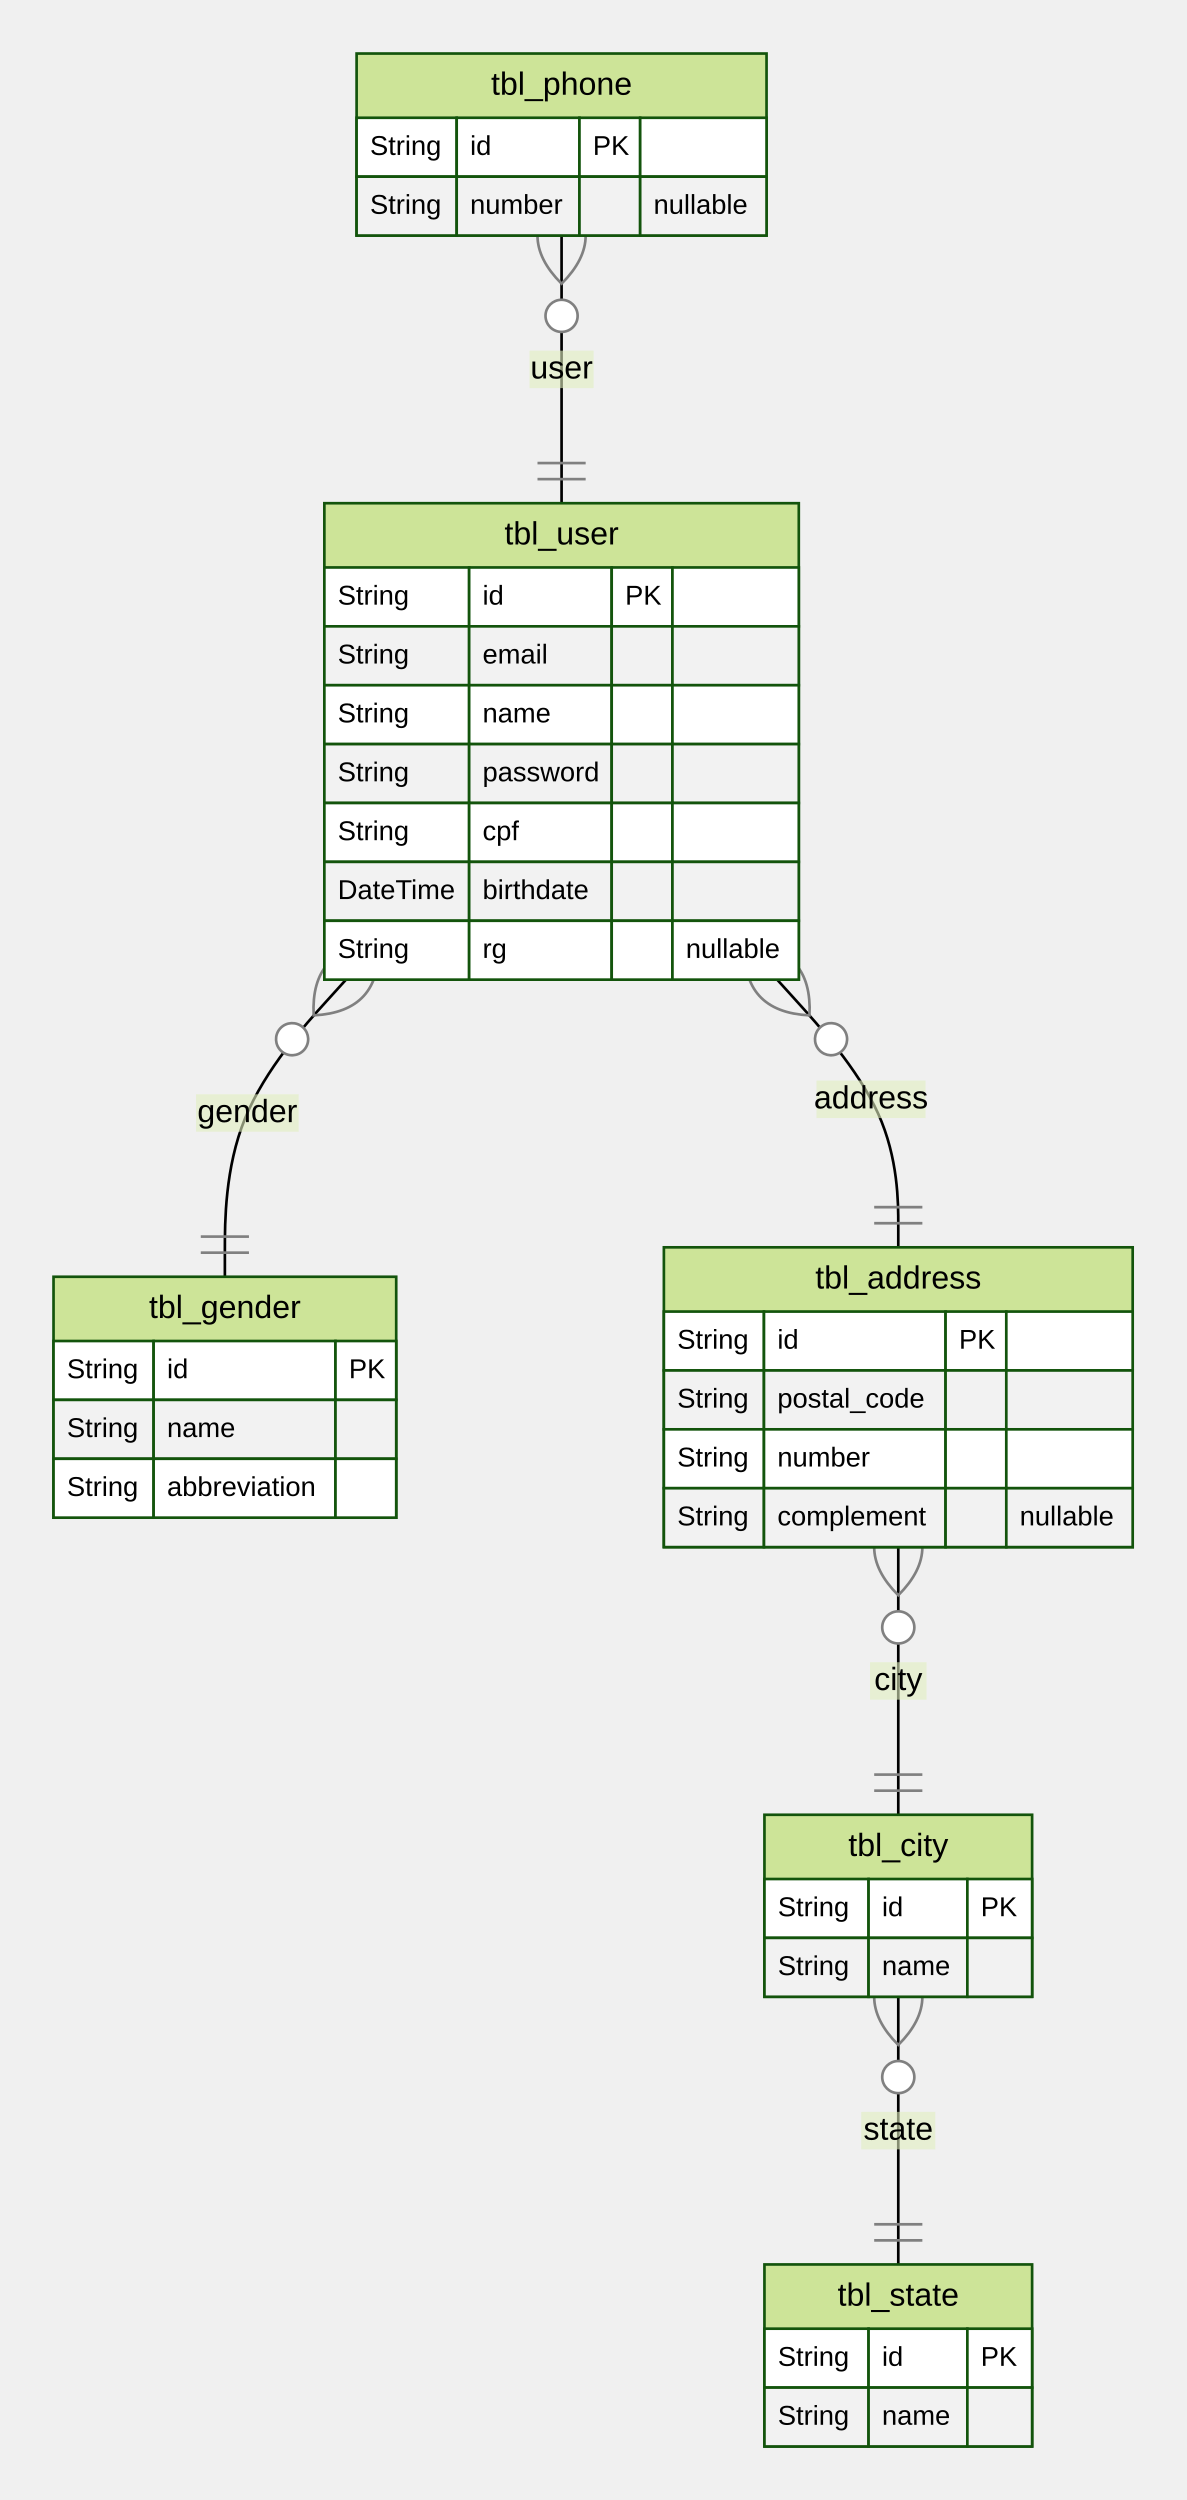
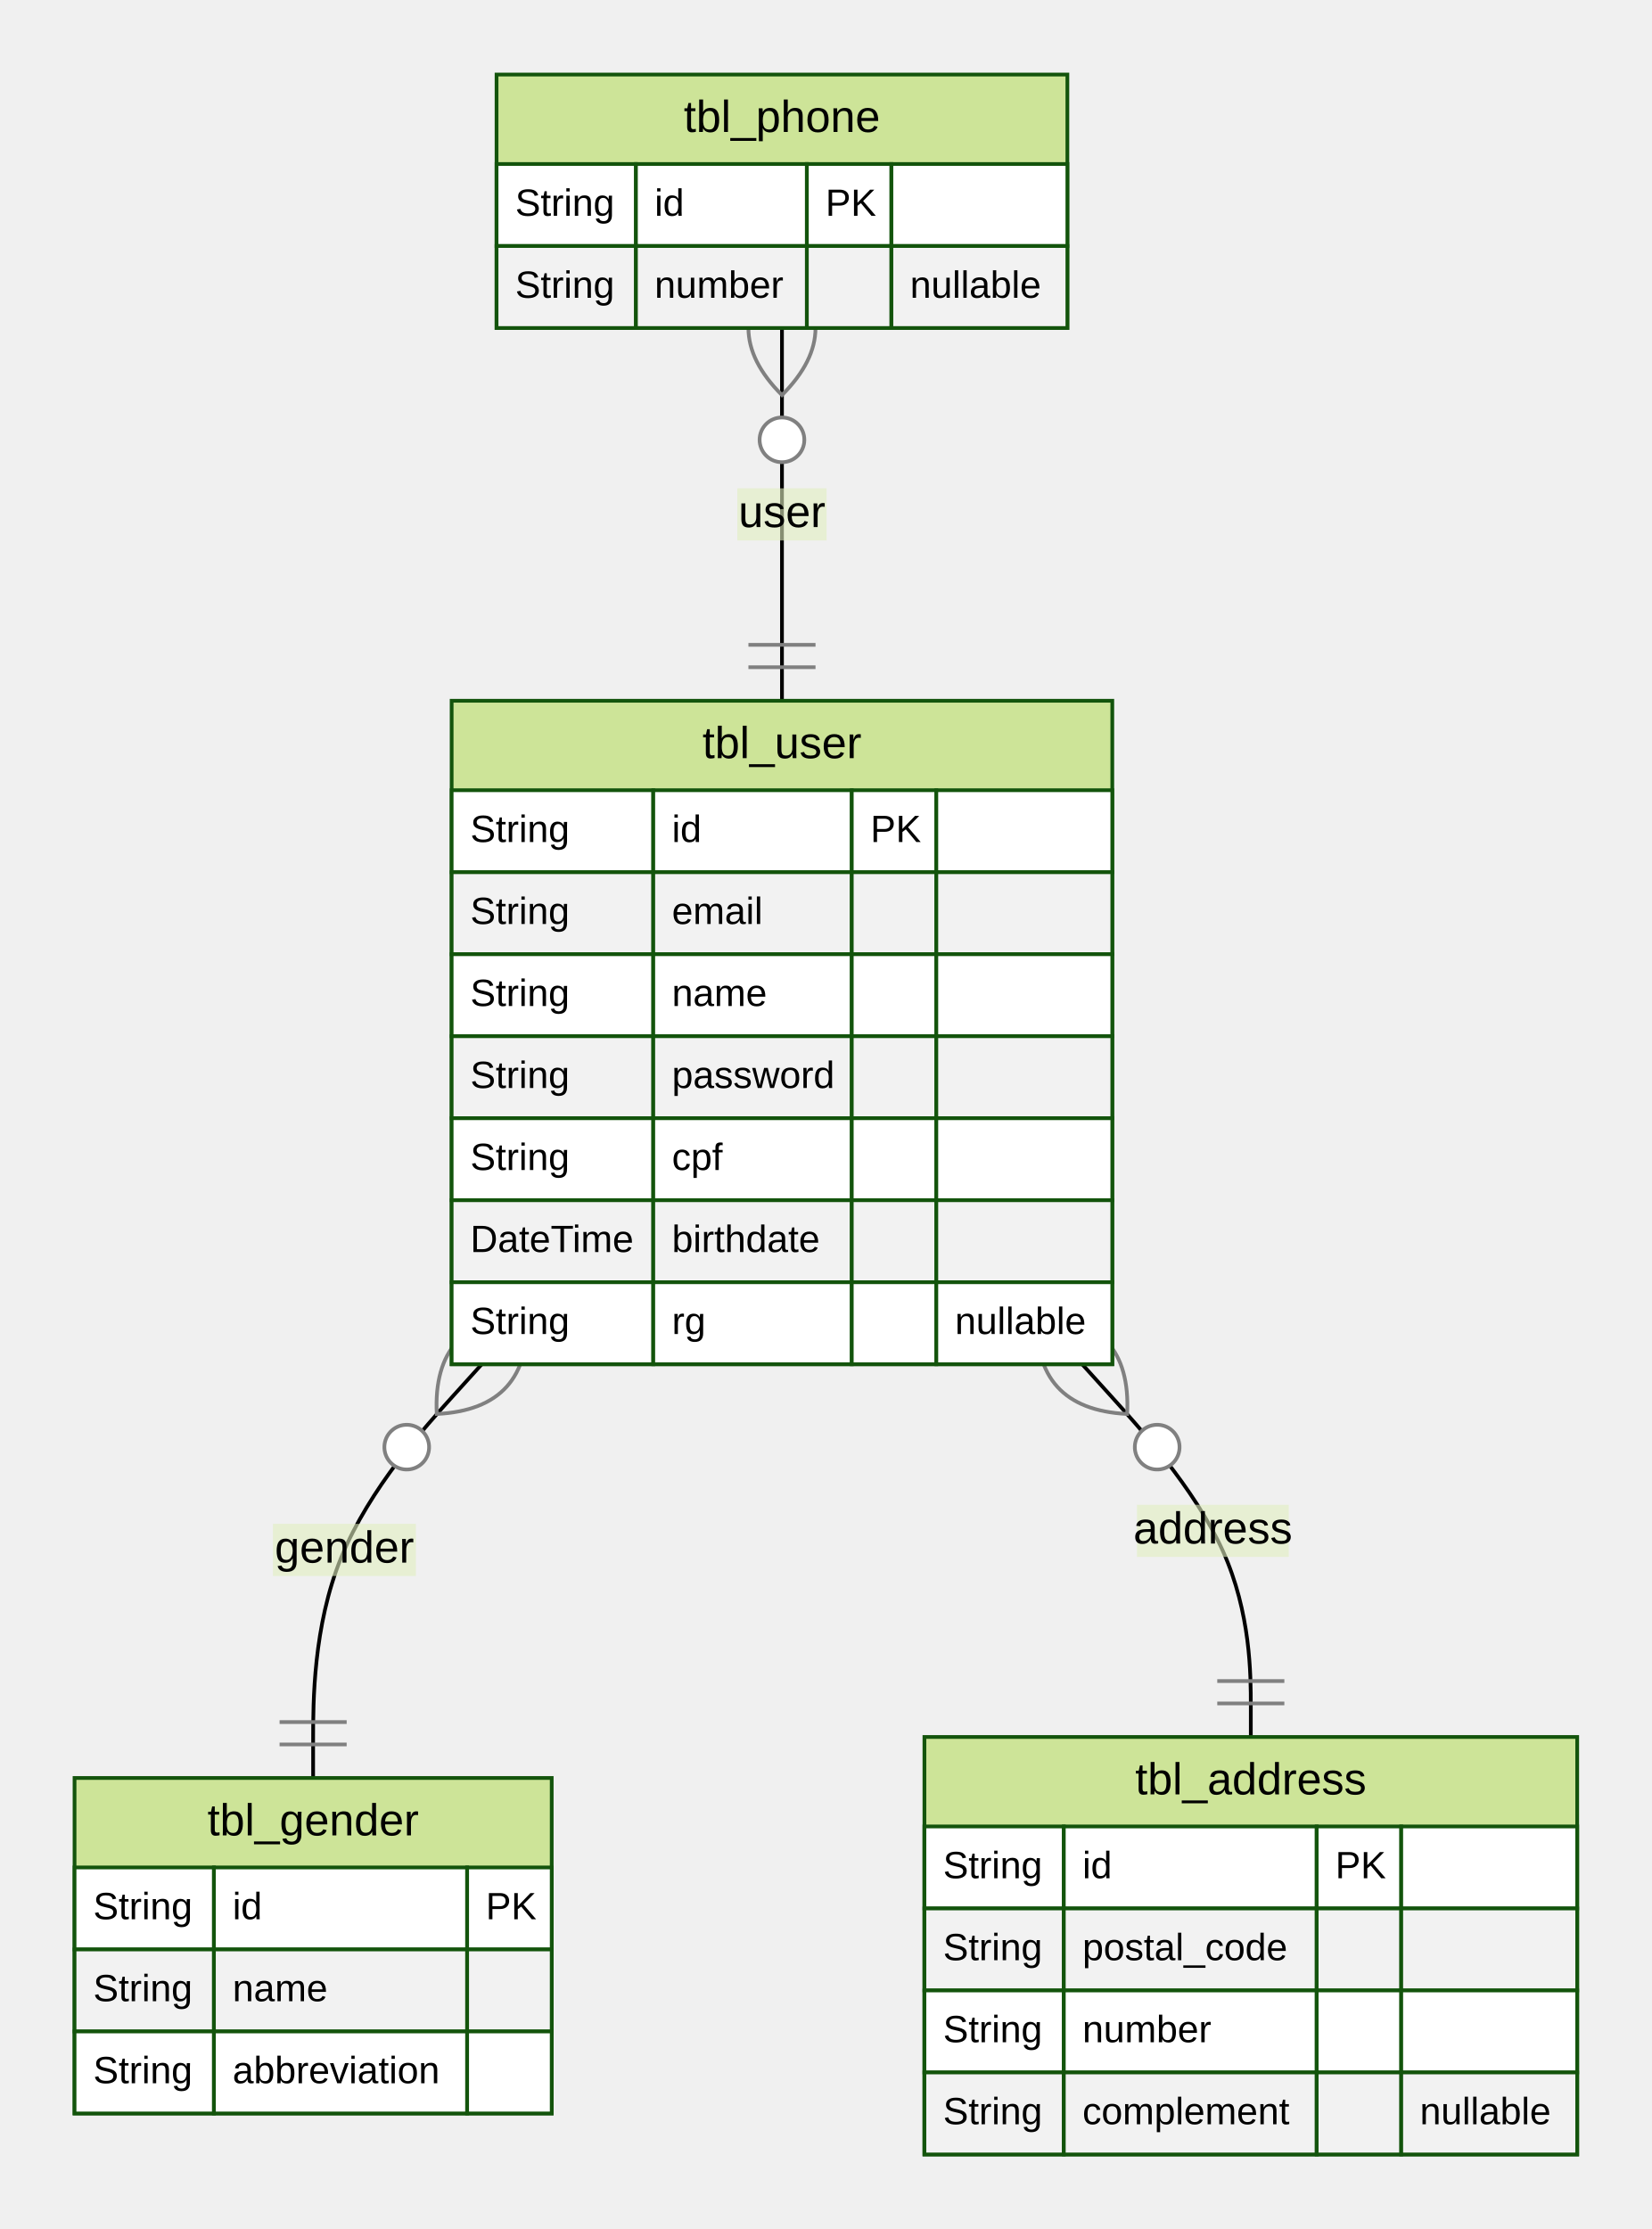
- <svg xmlns="http://www.w3.org/2000/svg" id="mermaid-0" width="100%" height="934" style="max-width: 443.169px; background-color: white;" viewBox="0 0 443.169 934">
+ <svg xmlns="http://www.w3.org/2000/svg" id="mermaid-0" width="100%" height="598" style="max-width: 443.169px; background-color: white;" viewBox="0 0 443.169 598">
  <style>#mermaid-0 {font-family:"trebuchet ms",verdana,arial,sans-serif;font-size:16px;fill:#000000;}#mermaid-0 .error-icon{fill:#552222;}#mermaid-0 .error-text{fill:#552222;stroke:#552222;}#mermaid-0 .edge-thickness-normal{stroke-width:2px;}#mermaid-0 .edge-thickness-thick{stroke-width:3.5px;}#mermaid-0 .edge-pattern-solid{stroke-dasharray:0;}#mermaid-0 .edge-pattern-dashed{stroke-dasharray:3;}#mermaid-0 .edge-pattern-dotted{stroke-dasharray:2;}#mermaid-0 .marker{fill:#000000;stroke:#000000;}#mermaid-0 .marker.cross{stroke:#000000;}#mermaid-0 svg{font-family:"trebuchet ms",verdana,arial,sans-serif;font-size:16px;}#mermaid-0 .entityBox{fill:#cde498;stroke:#13540c;}#mermaid-0 .attributeBoxOdd{fill:#ffffff;stroke:#13540c;}#mermaid-0 .attributeBoxEven{fill:#f2f2f2;stroke:#13540c;}#mermaid-0 .relationshipLabelBox{fill:hsl(78.158, 58.462%, 84.51%);opacity:0.7;background-color:hsl(78.158, 58.462%, 84.51%);}#mermaid-0 .relationshipLabelBox rect{opacity:0.5;}#mermaid-0 .relationshipLine{stroke:#000000;}#mermaid-0 :root{--mermaid-font-family:"trebuchet ms",verdana,arial,sans-serif;}</style>
  <g />
  <defs>
    <marker id="ONLY_ONE_START" refX="0" refY="9" markerWidth="18" markerHeight="18" orient="auto">
      <path stroke="gray" fill="none" d="M9,0 L9,18 M15,0 L15,18" />
    </marker>
  </defs>
  <defs>
    <marker id="ONLY_ONE_END" refX="18" refY="9" markerWidth="18" markerHeight="18" orient="auto">
      <path stroke="gray" fill="none" d="M3,0 L3,18 M9,0 L9,18" />
    </marker>
  </defs>
  <defs>
    <marker id="ZERO_OR_ONE_START" refX="0" refY="9" markerWidth="30" markerHeight="18" orient="auto">
      <circle stroke="gray" fill="white" cx="21" cy="9" r="6" />
      <path stroke="gray" fill="none" d="M9,0 L9,18" />
    </marker>
  </defs>
  <defs>
    <marker id="ZERO_OR_ONE_END" refX="30" refY="9" markerWidth="30" markerHeight="18" orient="auto">
      <circle stroke="gray" fill="white" cx="9" cy="9" r="6" />
      <path stroke="gray" fill="none" d="M21,0 L21,18" />
    </marker>
  </defs>
  <defs>
    <marker id="ONE_OR_MORE_START" refX="18" refY="18" markerWidth="45" markerHeight="36" orient="auto">
      <path stroke="gray" fill="none" d="M0,18 Q 18,0 36,18 Q 18,36 0,18 M42,9 L42,27" />
    </marker>
  </defs>
  <defs>
    <marker id="ONE_OR_MORE_END" refX="27" refY="18" markerWidth="45" markerHeight="36" orient="auto">
      <path stroke="gray" fill="none" d="M3,9 L3,27 M9,18 Q27,0 45,18 Q27,36 9,18" />
    </marker>
  </defs>
  <defs>
    <marker id="ZERO_OR_MORE_START" refX="18" refY="18" markerWidth="57" markerHeight="36" orient="auto">
      <circle stroke="gray" fill="white" cx="48" cy="18" r="6" />
      <path stroke="gray" fill="none" d="M0,18 Q18,0 36,18 Q18,36 0,18" />
    </marker>
  </defs>
  <defs>
    <marker id="ZERO_OR_MORE_END" refX="39" refY="18" markerWidth="57" markerHeight="36" orient="auto">
      <circle stroke="gray" fill="white" cx="9" cy="18" r="6" />
      <path stroke="gray" fill="none" d="M21,18 Q39,0 57,18 Q39,36 21,18" />
    </marker>
  </defs>
  <path class="er relationshipLine" d="M129.261,366L121.72,374.333C114.178,382.667,99.095,399.333,91.554,417.833C84.012,436.333,84.012,456.667,84.012,466.833L84.012,477" stroke="gray" fill="none" marker-end="url(#ONLY_ONE_END)" marker-start="url(#ZERO_OR_MORE_START)" />
  <path class="er relationshipLine" d="M290.348,366L297.889,374.333C305.431,382.667,320.514,399.333,328.055,416C335.597,432.667,335.597,449.333,335.597,457.667L335.597,466" stroke="gray" fill="none" marker-end="url(#ONLY_ONE_END)" marker-start="url(#ZERO_OR_MORE_START)" />
  <path class="er relationshipLine" d="M209.805,88L209.805,96.333C209.805,104.667,209.805,121.333,209.805,138C209.805,154.667,209.805,171.333,209.805,179.667L209.805,188" stroke="gray" fill="none" marker-end="url(#ONLY_ONE_END)" marker-start="url(#ZERO_OR_MORE_START)" />
-   <path class="er relationshipLine" d="M335.597,578L335.597,586.333C335.597,594.667,335.597,611.333,335.597,628C335.597,644.667,335.597,661.333,335.597,669.667L335.597,678" stroke="gray" fill="none" marker-end="url(#ONLY_ONE_END)" marker-start="url(#ZERO_OR_MORE_START)" />
-   <path class="er relationshipLine" d="M335.597,746L335.597,754.333C335.597,762.667,335.597,779.333,335.597,796C335.597,812.667,335.597,829.333,335.597,837.667L335.597,846" stroke="gray" fill="none" marker-end="url(#ONLY_ONE_END)" marker-start="url(#ZERO_OR_MORE_START)" />
  <g id="tbl_user" transform="translate(121.1774,188 )">
    <rect class="er entityBox" fill="honeydew" fill-opacity="100%" stroke="gray" x="0" y="0" width="177.255" height="178" />
    <text class="er entityLabel" id="entity-tbl_user" x="0" y="0" dominant-baseline="middle" text-anchor="middle" style="font-family: &quot;trebuchet ms&quot;, verdana, arial, sans-serif;; font-size: 12px" transform="translate(88.6273,12)">tbl_user</text>
    <rect class="er attributeBoxOdd" fill="honeydew" fill-opacity="100%" stroke="gray" x="0" y="24" width="54.096" height="22" />
    <text class="er entityLabel" id="entity-tbl_user-attr-1-type" x="0" y="0" dominant-baseline="middle" text-anchor="left" style="font-family: &quot;trebuchet ms&quot;, verdana, arial, sans-serif;; font-size: 10.2px" transform="translate(5,35)">String</text>
    <rect class="er attributeBoxOdd" fill="honeydew" fill-opacity="100%" stroke="gray" x="54.096" y="24" width="53.259" height="22" />
    <text class="er entityLabel" id="entity-tbl_user-attr-1-name" x="0" y="0" dominant-baseline="middle" text-anchor="left" style="font-family: &quot;trebuchet ms&quot;, verdana, arial, sans-serif;; font-size: 10.2px" transform="translate(59.09555,35)">id</text>
    <rect class="er attributeBoxOdd" fill="honeydew" fill-opacity="100%" stroke="gray" x="107.354" y="24" width="22.688" height="22" />
    <text class="er entityLabel" id="entity-tbl_user-attr-1-key" x="0" y="0" dominant-baseline="middle" text-anchor="left" style="font-family: &quot;trebuchet ms&quot;, verdana, arial, sans-serif;; font-size: 10.2px" transform="translate(112.3544,35)">PK</text>
    <rect class="er attributeBoxOdd" fill="honeydew" fill-opacity="100%" stroke="gray" x="130.042" y="24" width="47.213" height="22" />
    <text class="er entityLabel" id="entity-tbl_user-attr-1-comment" x="0" y="0" dominant-baseline="middle" text-anchor="left" style="font-family: &quot;trebuchet ms&quot;, verdana, arial, sans-serif;; font-size: 10.2px" transform="translate(135.0421,35)" />
    <rect class="er attributeBoxEven" fill="honeydew" fill-opacity="100%" stroke="gray" x="0" y="46" width="54.096" height="22" />
    <text class="er entityLabel" id="entity-tbl_user-attr-2-type" x="0" y="0" dominant-baseline="middle" text-anchor="left" style="font-family: &quot;trebuchet ms&quot;, verdana, arial, sans-serif;; font-size: 10.2px" transform="translate(5,57)">String</text>
    <rect class="er attributeBoxEven" fill="honeydew" fill-opacity="100%" stroke="gray" x="54.096" y="46" width="53.259" height="22" />
    <text class="er entityLabel" id="entity-tbl_user-attr-2-name" x="0" y="0" dominant-baseline="middle" text-anchor="left" style="font-family: &quot;trebuchet ms&quot;, verdana, arial, sans-serif;; font-size: 10.2px" transform="translate(59.09555,57)">email</text>
    <rect class="er attributeBoxEven" fill="honeydew" fill-opacity="100%" stroke="gray" x="107.354" y="46" width="22.688" height="22" />
    <text class="er entityLabel" id="entity-tbl_user-attr-2-key" x="0" y="0" dominant-baseline="middle" text-anchor="left" style="font-family: &quot;trebuchet ms&quot;, verdana, arial, sans-serif;; font-size: 10.2px" transform="translate(112.3544,57)" />
    <rect class="er attributeBoxEven" fill="honeydew" fill-opacity="100%" stroke="gray" x="130.042" y="46" width="47.213" height="22" />
    <text class="er entityLabel" id="entity-tbl_user-attr-2-comment" x="0" y="0" dominant-baseline="middle" text-anchor="left" style="font-family: &quot;trebuchet ms&quot;, verdana, arial, sans-serif;; font-size: 10.2px" transform="translate(135.0421,57)" />
    <rect class="er attributeBoxOdd" fill="honeydew" fill-opacity="100%" stroke="gray" x="0" y="68" width="54.096" height="22" />
    <text class="er entityLabel" id="entity-tbl_user-attr-3-type" x="0" y="0" dominant-baseline="middle" text-anchor="left" style="font-family: &quot;trebuchet ms&quot;, verdana, arial, sans-serif;; font-size: 10.2px" transform="translate(5,79)">String</text>
    <rect class="er attributeBoxOdd" fill="honeydew" fill-opacity="100%" stroke="gray" x="54.096" y="68" width="53.259" height="22" />
    <text class="er entityLabel" id="entity-tbl_user-attr-3-name" x="0" y="0" dominant-baseline="middle" text-anchor="left" style="font-family: &quot;trebuchet ms&quot;, verdana, arial, sans-serif;; font-size: 10.2px" transform="translate(59.09555,79)">name</text>
    <rect class="er attributeBoxOdd" fill="honeydew" fill-opacity="100%" stroke="gray" x="107.354" y="68" width="22.688" height="22" />
    <text class="er entityLabel" id="entity-tbl_user-attr-3-key" x="0" y="0" dominant-baseline="middle" text-anchor="left" style="font-family: &quot;trebuchet ms&quot;, verdana, arial, sans-serif;; font-size: 10.2px" transform="translate(112.3544,79)" />
    <rect class="er attributeBoxOdd" fill="honeydew" fill-opacity="100%" stroke="gray" x="130.042" y="68" width="47.213" height="22" />
    <text class="er entityLabel" id="entity-tbl_user-attr-3-comment" x="0" y="0" dominant-baseline="middle" text-anchor="left" style="font-family: &quot;trebuchet ms&quot;, verdana, arial, sans-serif;; font-size: 10.2px" transform="translate(135.0421,79)" />
    <rect class="er attributeBoxEven" fill="honeydew" fill-opacity="100%" stroke="gray" x="0" y="90" width="54.096" height="22" />
    <text class="er entityLabel" id="entity-tbl_user-attr-4-type" x="0" y="0" dominant-baseline="middle" text-anchor="left" style="font-family: &quot;trebuchet ms&quot;, verdana, arial, sans-serif;; font-size: 10.2px" transform="translate(5,101)">String</text>
    <rect class="er attributeBoxEven" fill="honeydew" fill-opacity="100%" stroke="gray" x="54.096" y="90" width="53.259" height="22" />
    <text class="er entityLabel" id="entity-tbl_user-attr-4-name" x="0" y="0" dominant-baseline="middle" text-anchor="left" style="font-family: &quot;trebuchet ms&quot;, verdana, arial, sans-serif;; font-size: 10.2px" transform="translate(59.09555,101)">password</text>
    <rect class="er attributeBoxEven" fill="honeydew" fill-opacity="100%" stroke="gray" x="107.354" y="90" width="22.688" height="22" />
    <text class="er entityLabel" id="entity-tbl_user-attr-4-key" x="0" y="0" dominant-baseline="middle" text-anchor="left" style="font-family: &quot;trebuchet ms&quot;, verdana, arial, sans-serif;; font-size: 10.2px" transform="translate(112.3544,101)" />
    <rect class="er attributeBoxEven" fill="honeydew" fill-opacity="100%" stroke="gray" x="130.042" y="90" width="47.213" height="22" />
    <text class="er entityLabel" id="entity-tbl_user-attr-4-comment" x="0" y="0" dominant-baseline="middle" text-anchor="left" style="font-family: &quot;trebuchet ms&quot;, verdana, arial, sans-serif;; font-size: 10.2px" transform="translate(135.0421,101)" />
    <rect class="er attributeBoxOdd" fill="honeydew" fill-opacity="100%" stroke="gray" x="0" y="112" width="54.096" height="22" />
    <text class="er entityLabel" id="entity-tbl_user-attr-5-type" x="0" y="0" dominant-baseline="middle" text-anchor="left" style="font-family: &quot;trebuchet ms&quot;, verdana, arial, sans-serif;; font-size: 10.2px" transform="translate(5,123)">String</text>
    <rect class="er attributeBoxOdd" fill="honeydew" fill-opacity="100%" stroke="gray" x="54.096" y="112" width="53.259" height="22" />
    <text class="er entityLabel" id="entity-tbl_user-attr-5-name" x="0" y="0" dominant-baseline="middle" text-anchor="left" style="font-family: &quot;trebuchet ms&quot;, verdana, arial, sans-serif;; font-size: 10.2px" transform="translate(59.09555,123)">cpf</text>
    <rect class="er attributeBoxOdd" fill="honeydew" fill-opacity="100%" stroke="gray" x="107.354" y="112" width="22.688" height="22" />
    <text class="er entityLabel" id="entity-tbl_user-attr-5-key" x="0" y="0" dominant-baseline="middle" text-anchor="left" style="font-family: &quot;trebuchet ms&quot;, verdana, arial, sans-serif;; font-size: 10.2px" transform="translate(112.3544,123)" />
    <rect class="er attributeBoxOdd" fill="honeydew" fill-opacity="100%" stroke="gray" x="130.042" y="112" width="47.213" height="22" />
    <text class="er entityLabel" id="entity-tbl_user-attr-5-comment" x="0" y="0" dominant-baseline="middle" text-anchor="left" style="font-family: &quot;trebuchet ms&quot;, verdana, arial, sans-serif;; font-size: 10.2px" transform="translate(135.0421,123)" />
    <rect class="er attributeBoxEven" fill="honeydew" fill-opacity="100%" stroke="gray" x="0" y="134" width="54.096" height="22" />
    <text class="er entityLabel" id="entity-tbl_user-attr-6-type" x="0" y="0" dominant-baseline="middle" text-anchor="left" style="font-family: &quot;trebuchet ms&quot;, verdana, arial, sans-serif;; font-size: 10.2px" transform="translate(5,145)">DateTime</text>
    <rect class="er attributeBoxEven" fill="honeydew" fill-opacity="100%" stroke="gray" x="54.096" y="134" width="53.259" height="22" />
    <text class="er entityLabel" id="entity-tbl_user-attr-6-name" x="0" y="0" dominant-baseline="middle" text-anchor="left" style="font-family: &quot;trebuchet ms&quot;, verdana, arial, sans-serif;; font-size: 10.2px" transform="translate(59.09555,145)">birthdate</text>
    <rect class="er attributeBoxEven" fill="honeydew" fill-opacity="100%" stroke="gray" x="107.354" y="134" width="22.688" height="22" />
    <text class="er entityLabel" id="entity-tbl_user-attr-6-key" x="0" y="0" dominant-baseline="middle" text-anchor="left" style="font-family: &quot;trebuchet ms&quot;, verdana, arial, sans-serif;; font-size: 10.2px" transform="translate(112.3544,145)" />
    <rect class="er attributeBoxEven" fill="honeydew" fill-opacity="100%" stroke="gray" x="130.042" y="134" width="47.213" height="22" />
    <text class="er entityLabel" id="entity-tbl_user-attr-6-comment" x="0" y="0" dominant-baseline="middle" text-anchor="left" style="font-family: &quot;trebuchet ms&quot;, verdana, arial, sans-serif;; font-size: 10.2px" transform="translate(135.0421,145)" />
    <rect class="er attributeBoxOdd" fill="honeydew" fill-opacity="100%" stroke="gray" x="0" y="156" width="54.096" height="22" />
    <text class="er entityLabel" id="entity-tbl_user-attr-7-type" x="0" y="0" dominant-baseline="middle" text-anchor="left" style="font-family: &quot;trebuchet ms&quot;, verdana, arial, sans-serif;; font-size: 10.2px" transform="translate(5,167)">String</text>
    <rect class="er attributeBoxOdd" fill="honeydew" fill-opacity="100%" stroke="gray" x="54.096" y="156" width="53.259" height="22" />
    <text class="er entityLabel" id="entity-tbl_user-attr-7-name" x="0" y="0" dominant-baseline="middle" text-anchor="left" style="font-family: &quot;trebuchet ms&quot;, verdana, arial, sans-serif;; font-size: 10.2px" transform="translate(59.09555,167)">rg</text>
    <rect class="er attributeBoxOdd" fill="honeydew" fill-opacity="100%" stroke="gray" x="107.354" y="156" width="22.688" height="22" />
    <text class="er entityLabel" id="entity-tbl_user-attr-7-key" x="0" y="0" dominant-baseline="middle" text-anchor="left" style="font-family: &quot;trebuchet ms&quot;, verdana, arial, sans-serif;; font-size: 10.2px" transform="translate(112.3544,167)" />
    <rect class="er attributeBoxOdd" fill="honeydew" fill-opacity="100%" stroke="gray" x="130.042" y="156" width="47.213" height="22" />
    <text class="er entityLabel" id="entity-tbl_user-attr-7-comment" x="0" y="0" dominant-baseline="middle" text-anchor="left" style="font-family: &quot;trebuchet ms&quot;, verdana, arial, sans-serif;; font-size: 10.2px" transform="translate(135.0421,167)">nullable</text>
  </g>
  <g id="tbl_gender" transform="translate(20,477 )">
    <rect class="er entityBox" fill="honeydew" fill-opacity="100%" stroke="gray" x="0" y="0" width="128.025" height="90" />
    <text class="er entityLabel" id="entity-tbl_gender" x="0" y="0" dominant-baseline="middle" text-anchor="middle" style="font-family: &quot;trebuchet ms&quot;, verdana, arial, sans-serif;; font-size: 12px" transform="translate(64.01248,12)">tbl_gender</text>
    <rect class="er attributeBoxOdd" fill="honeydew" fill-opacity="100%" stroke="gray" x="0" y="24" width="37.396" height="22" />
    <text class="er entityLabel" id="entity-tbl_gender-attr-1-type" x="0" y="0" dominant-baseline="middle" text-anchor="left" style="font-family: &quot;trebuchet ms&quot;, verdana, arial, sans-serif;; font-size: 10.2px" transform="translate(5,35)">String</text>
    <rect class="er attributeBoxOdd" fill="honeydew" fill-opacity="100%" stroke="gray" x="37.396" y="24" width="67.941" height="22" />
    <text class="er entityLabel" id="entity-tbl_gender-attr-1-name" x="0" y="0" dominant-baseline="middle" text-anchor="left" style="font-family: &quot;trebuchet ms&quot;, verdana, arial, sans-serif;; font-size: 10.2px" transform="translate(42.39606,35)">id</text>
    <rect class="er attributeBoxOdd" fill="honeydew" fill-opacity="100%" stroke="gray" x="105.337" y="24" width="22.688" height="22" />
    <text class="er entityLabel" id="entity-tbl_gender-attr-1-key" x="0" y="0" dominant-baseline="middle" text-anchor="left" style="font-family: &quot;trebuchet ms&quot;, verdana, arial, sans-serif;; font-size: 10.2px" transform="translate(110.3373,35)">PK</text>
    <rect class="er attributeBoxEven" fill="honeydew" fill-opacity="100%" stroke="gray" x="0" y="46" width="37.396" height="22" />
    <text class="er entityLabel" id="entity-tbl_gender-attr-2-type" x="0" y="0" dominant-baseline="middle" text-anchor="left" style="font-family: &quot;trebuchet ms&quot;, verdana, arial, sans-serif;; font-size: 10.2px" transform="translate(5,57)">String</text>
    <rect class="er attributeBoxEven" fill="honeydew" fill-opacity="100%" stroke="gray" x="37.396" y="46" width="67.941" height="22" />
    <text class="er entityLabel" id="entity-tbl_gender-attr-2-name" x="0" y="0" dominant-baseline="middle" text-anchor="left" style="font-family: &quot;trebuchet ms&quot;, verdana, arial, sans-serif;; font-size: 10.2px" transform="translate(42.39606,57)">name</text>
    <rect class="er attributeBoxEven" fill="honeydew" fill-opacity="100%" stroke="gray" x="105.337" y="46" width="22.688" height="22" />
    <text class="er entityLabel" id="entity-tbl_gender-attr-2-key" x="0" y="0" dominant-baseline="middle" text-anchor="left" style="font-family: &quot;trebuchet ms&quot;, verdana, arial, sans-serif;; font-size: 10.2px" transform="translate(110.3373,57)" />
    <rect class="er attributeBoxOdd" fill="honeydew" fill-opacity="100%" stroke="gray" x="0" y="68" width="37.396" height="22" />
    <text class="er entityLabel" id="entity-tbl_gender-attr-3-type" x="0" y="0" dominant-baseline="middle" text-anchor="left" style="font-family: &quot;trebuchet ms&quot;, verdana, arial, sans-serif;; font-size: 10.2px" transform="translate(5,79)">String</text>
    <rect class="er attributeBoxOdd" fill="honeydew" fill-opacity="100%" stroke="gray" x="37.396" y="68" width="67.941" height="22" />
    <text class="er entityLabel" id="entity-tbl_gender-attr-3-name" x="0" y="0" dominant-baseline="middle" text-anchor="left" style="font-family: &quot;trebuchet ms&quot;, verdana, arial, sans-serif;; font-size: 10.2px" transform="translate(42.39606,79)">abbreviation</text>
    <rect class="er attributeBoxOdd" fill="honeydew" fill-opacity="100%" stroke="gray" x="105.337" y="68" width="22.688" height="22" />
    <text class="er entityLabel" id="entity-tbl_gender-attr-3-key" x="0" y="0" dominant-baseline="middle" text-anchor="left" style="font-family: &quot;trebuchet ms&quot;, verdana, arial, sans-serif;; font-size: 10.2px" transform="translate(110.3373,79)" />
  </g>
  <g id="tbl_phone" transform="translate(133.2271,20 )">
    <rect class="er entityBox" fill="honeydew" fill-opacity="100%" stroke="gray" x="0" y="0" width="153.155" height="68" />
    <text class="er entityLabel" id="entity-tbl_phone" x="0" y="0" dominant-baseline="middle" text-anchor="middle" style="font-family: &quot;trebuchet ms&quot;, verdana, arial, sans-serif;; font-size: 12px" transform="translate(76.57761,12)">tbl_phone</text>
    <rect class="er attributeBoxOdd" fill="honeydew" fill-opacity="100%" stroke="gray" x="0" y="24" width="37.396" height="22" />
    <text class="er entityLabel" id="entity-tbl_phone-attr-1-type" x="0" y="0" dominant-baseline="middle" text-anchor="left" style="font-family: &quot;trebuchet ms&quot;, verdana, arial, sans-serif;; font-size: 10.2px" transform="translate(5,35)">String</text>
    <rect class="er attributeBoxOdd" fill="honeydew" fill-opacity="100%" stroke="gray" x="37.396" y="24" width="45.859" height="22" />
    <text class="er entityLabel" id="entity-tbl_phone-attr-1-name" x="0" y="0" dominant-baseline="middle" text-anchor="left" style="font-family: &quot;trebuchet ms&quot;, verdana, arial, sans-serif;; font-size: 10.2px" transform="translate(42.39606,35)">id</text>
    <rect class="er attributeBoxOdd" fill="honeydew" fill-opacity="100%" stroke="gray" x="83.255" y="24" width="22.688" height="22" />
    <text class="er entityLabel" id="entity-tbl_phone-attr-1-key" x="0" y="0" dominant-baseline="middle" text-anchor="left" style="font-family: &quot;trebuchet ms&quot;, verdana, arial, sans-serif;; font-size: 10.2px" transform="translate(88.255,35)">PK</text>
    <rect class="er attributeBoxOdd" fill="honeydew" fill-opacity="100%" stroke="gray" x="105.943" y="24" width="47.213" height="22" />
    <text class="er entityLabel" id="entity-tbl_phone-attr-1-comment" x="0" y="0" dominant-baseline="middle" text-anchor="left" style="font-family: &quot;trebuchet ms&quot;, verdana, arial, sans-serif;; font-size: 10.2px" transform="translate(110.9427,35)" />
    <rect class="er attributeBoxEven" fill="honeydew" fill-opacity="100%" stroke="gray" x="0" y="46" width="37.396" height="22" />
    <text class="er entityLabel" id="entity-tbl_phone-attr-2-type" x="0" y="0" dominant-baseline="middle" text-anchor="left" style="font-family: &quot;trebuchet ms&quot;, verdana, arial, sans-serif;; font-size: 10.2px" transform="translate(5,57)">String</text>
    <rect class="er attributeBoxEven" fill="honeydew" fill-opacity="100%" stroke="gray" x="37.396" y="46" width="45.859" height="22" />
    <text class="er entityLabel" id="entity-tbl_phone-attr-2-name" x="0" y="0" dominant-baseline="middle" text-anchor="left" style="font-family: &quot;trebuchet ms&quot;, verdana, arial, sans-serif;; font-size: 10.2px" transform="translate(42.39606,57)">number</text>
    <rect class="er attributeBoxEven" fill="honeydew" fill-opacity="100%" stroke="gray" x="83.255" y="46" width="22.688" height="22" />
    <text class="er entityLabel" id="entity-tbl_phone-attr-2-key" x="0" y="0" dominant-baseline="middle" text-anchor="left" style="font-family: &quot;trebuchet ms&quot;, verdana, arial, sans-serif;; font-size: 10.2px" transform="translate(88.255,57)" />
    <rect class="er attributeBoxEven" fill="honeydew" fill-opacity="100%" stroke="gray" x="105.943" y="46" width="47.213" height="22" />
    <text class="er entityLabel" id="entity-tbl_phone-attr-2-comment" x="0" y="0" dominant-baseline="middle" text-anchor="left" style="font-family: &quot;trebuchet ms&quot;, verdana, arial, sans-serif;; font-size: 10.2px" transform="translate(110.9427,57)">nullable</text>
  </g>
  <g id="tbl_address" transform="translate(248.025,466 )">
    <rect class="er entityBox" fill="honeydew" fill-opacity="100%" stroke="gray" x="0" y="0" width="175.144" height="112" />
    <text class="er entityLabel" id="entity-tbl_address" x="0" y="0" dominant-baseline="middle" text-anchor="middle" style="font-family: &quot;trebuchet ms&quot;, verdana, arial, sans-serif;; font-size: 12px" transform="translate(87.57198,12)">tbl_address</text>
    <rect class="er attributeBoxOdd" fill="honeydew" fill-opacity="100%" stroke="gray" x="0" y="24" width="37.396" height="22" />
    <text class="er entityLabel" id="entity-tbl_address-attr-1-type" x="0" y="0" dominant-baseline="middle" text-anchor="left" style="font-family: &quot;trebuchet ms&quot;, verdana, arial, sans-serif;; font-size: 10.2px" transform="translate(5,35)">String</text>
    <rect class="er attributeBoxOdd" fill="honeydew" fill-opacity="100%" stroke="gray" x="37.396" y="24" width="67.848" height="22" />
    <text class="er entityLabel" id="entity-tbl_address-attr-1-name" x="0" y="0" dominant-baseline="middle" text-anchor="left" style="font-family: &quot;trebuchet ms&quot;, verdana, arial, sans-serif;; font-size: 10.2px" transform="translate(42.39606,35)">id</text>
    <rect class="er attributeBoxOdd" fill="honeydew" fill-opacity="100%" stroke="gray" x="105.244" y="24" width="22.688" height="22" />
    <text class="er entityLabel" id="entity-tbl_address-attr-1-key" x="0" y="0" dominant-baseline="middle" text-anchor="left" style="font-family: &quot;trebuchet ms&quot;, verdana, arial, sans-serif;; font-size: 10.2px" transform="translate(110.2437,35)">PK</text>
    <rect class="er attributeBoxOdd" fill="honeydew" fill-opacity="100%" stroke="gray" x="127.931" y="24" width="47.213" height="22" />
    <text class="er entityLabel" id="entity-tbl_address-attr-1-comment" x="0" y="0" dominant-baseline="middle" text-anchor="left" style="font-family: &quot;trebuchet ms&quot;, verdana, arial, sans-serif;; font-size: 10.2px" transform="translate(132.9314,35)" />
    <rect class="er attributeBoxEven" fill="honeydew" fill-opacity="100%" stroke="gray" x="0" y="46" width="37.396" height="22" />
    <text class="er entityLabel" id="entity-tbl_address-attr-2-type" x="0" y="0" dominant-baseline="middle" text-anchor="left" style="font-family: &quot;trebuchet ms&quot;, verdana, arial, sans-serif;; font-size: 10.2px" transform="translate(5,57)">String</text>
    <rect class="er attributeBoxEven" fill="honeydew" fill-opacity="100%" stroke="gray" x="37.396" y="46" width="67.848" height="22" />
    <text class="er entityLabel" id="entity-tbl_address-attr-2-name" x="0" y="0" dominant-baseline="middle" text-anchor="left" style="font-family: &quot;trebuchet ms&quot;, verdana, arial, sans-serif;; font-size: 10.2px" transform="translate(42.39606,57)">postal_code</text>
    <rect class="er attributeBoxEven" fill="honeydew" fill-opacity="100%" stroke="gray" x="105.244" y="46" width="22.688" height="22" />
    <text class="er entityLabel" id="entity-tbl_address-attr-2-key" x="0" y="0" dominant-baseline="middle" text-anchor="left" style="font-family: &quot;trebuchet ms&quot;, verdana, arial, sans-serif;; font-size: 10.2px" transform="translate(110.2437,57)" />
    <rect class="er attributeBoxEven" fill="honeydew" fill-opacity="100%" stroke="gray" x="127.931" y="46" width="47.213" height="22" />
    <text class="er entityLabel" id="entity-tbl_address-attr-2-comment" x="0" y="0" dominant-baseline="middle" text-anchor="left" style="font-family: &quot;trebuchet ms&quot;, verdana, arial, sans-serif;; font-size: 10.2px" transform="translate(132.9314,57)" />
    <rect class="er attributeBoxOdd" fill="honeydew" fill-opacity="100%" stroke="gray" x="0" y="68" width="37.396" height="22" />
    <text class="er entityLabel" id="entity-tbl_address-attr-3-type" x="0" y="0" dominant-baseline="middle" text-anchor="left" style="font-family: &quot;trebuchet ms&quot;, verdana, arial, sans-serif;; font-size: 10.2px" transform="translate(5,79)">String</text>
    <rect class="er attributeBoxOdd" fill="honeydew" fill-opacity="100%" stroke="gray" x="37.396" y="68" width="67.848" height="22" />
    <text class="er entityLabel" id="entity-tbl_address-attr-3-name" x="0" y="0" dominant-baseline="middle" text-anchor="left" style="font-family: &quot;trebuchet ms&quot;, verdana, arial, sans-serif;; font-size: 10.2px" transform="translate(42.39606,79)">number</text>
    <rect class="er attributeBoxOdd" fill="honeydew" fill-opacity="100%" stroke="gray" x="105.244" y="68" width="22.688" height="22" />
    <text class="er entityLabel" id="entity-tbl_address-attr-3-key" x="0" y="0" dominant-baseline="middle" text-anchor="left" style="font-family: &quot;trebuchet ms&quot;, verdana, arial, sans-serif;; font-size: 10.2px" transform="translate(110.2437,79)" />
    <rect class="er attributeBoxOdd" fill="honeydew" fill-opacity="100%" stroke="gray" x="127.931" y="68" width="47.213" height="22" />
    <text class="er entityLabel" id="entity-tbl_address-attr-3-comment" x="0" y="0" dominant-baseline="middle" text-anchor="left" style="font-family: &quot;trebuchet ms&quot;, verdana, arial, sans-serif;; font-size: 10.2px" transform="translate(132.9314,79)" />
    <rect class="er attributeBoxEven" fill="honeydew" fill-opacity="100%" stroke="gray" x="0" y="90" width="37.396" height="22" />
    <text class="er entityLabel" id="entity-tbl_address-attr-4-type" x="0" y="0" dominant-baseline="middle" text-anchor="left" style="font-family: &quot;trebuchet ms&quot;, verdana, arial, sans-serif;; font-size: 10.2px" transform="translate(5,101)">String</text>
    <rect class="er attributeBoxEven" fill="honeydew" fill-opacity="100%" stroke="gray" x="37.396" y="90" width="67.848" height="22" />
    <text class="er entityLabel" id="entity-tbl_address-attr-4-name" x="0" y="0" dominant-baseline="middle" text-anchor="left" style="font-family: &quot;trebuchet ms&quot;, verdana, arial, sans-serif;; font-size: 10.2px" transform="translate(42.39606,101)">complement</text>
    <rect class="er attributeBoxEven" fill="honeydew" fill-opacity="100%" stroke="gray" x="105.244" y="90" width="22.688" height="22" />
    <text class="er entityLabel" id="entity-tbl_address-attr-4-key" x="0" y="0" dominant-baseline="middle" text-anchor="left" style="font-family: &quot;trebuchet ms&quot;, verdana, arial, sans-serif;; font-size: 10.2px" transform="translate(110.2437,101)" />
    <rect class="er attributeBoxEven" fill="honeydew" fill-opacity="100%" stroke="gray" x="127.931" y="90" width="47.213" height="22" />
    <text class="er entityLabel" id="entity-tbl_address-attr-4-comment" x="0" y="0" dominant-baseline="middle" text-anchor="left" style="font-family: &quot;trebuchet ms&quot;, verdana, arial, sans-serif;; font-size: 10.2px" transform="translate(132.9314,101)">nullable</text>
  </g>
-   <g id="tbl_city" transform="translate(285.5969,678 )">
-     <rect class="er entityBox" fill="honeydew" fill-opacity="100%" stroke="gray" x="0" y="0" width="100" height="68" />
-     <text class="er entityLabel" id="entity-tbl_city" x="0" y="0" dominant-baseline="middle" text-anchor="middle" style="font-family: &quot;trebuchet ms&quot;, verdana, arial, sans-serif;; font-size: 12px" transform="translate(50,12)">tbl_city</text>
-     <rect class="er attributeBoxOdd" fill="honeydew" fill-opacity="100%" stroke="gray" x="0" y="24" width="38.902" height="22" />
-     <text class="er entityLabel" id="entity-tbl_city-attr-1-type" x="0" y="0" dominant-baseline="middle" text-anchor="left" style="font-family: &quot;trebuchet ms&quot;, verdana, arial, sans-serif;; font-size: 10.2px" transform="translate(5,35)">String</text>
-     <rect class="er attributeBoxOdd" fill="honeydew" fill-opacity="100%" stroke="gray" x="38.902" y="24" width="36.905" height="22" />
-     <text class="er entityLabel" id="entity-tbl_city-attr-1-name" x="0" y="0" dominant-baseline="middle" text-anchor="left" style="font-family: &quot;trebuchet ms&quot;, verdana, arial, sans-serif;; font-size: 10.2px" transform="translate(43.90184,35)">id</text>
-     <rect class="er attributeBoxOdd" fill="honeydew" fill-opacity="100%" stroke="gray" x="75.807" y="24" width="24.193" height="22" />
-     <text class="er entityLabel" id="entity-tbl_city-attr-1-key" x="0" y="0" dominant-baseline="middle" text-anchor="left" style="font-family: &quot;trebuchet ms&quot;, verdana, arial, sans-serif;; font-size: 10.2px" transform="translate(80.80653,35)">PK</text>
-     <rect class="er attributeBoxEven" fill="honeydew" fill-opacity="100%" stroke="gray" x="0" y="46" width="38.902" height="22" />
-     <text class="er entityLabel" id="entity-tbl_city-attr-2-type" x="0" y="0" dominant-baseline="middle" text-anchor="left" style="font-family: &quot;trebuchet ms&quot;, verdana, arial, sans-serif;; font-size: 10.2px" transform="translate(5,57)">String</text>
-     <rect class="er attributeBoxEven" fill="honeydew" fill-opacity="100%" stroke="gray" x="38.902" y="46" width="36.905" height="22" />
-     <text class="er entityLabel" id="entity-tbl_city-attr-2-name" x="0" y="0" dominant-baseline="middle" text-anchor="left" style="font-family: &quot;trebuchet ms&quot;, verdana, arial, sans-serif;; font-size: 10.2px" transform="translate(43.90184,57)">name</text>
-     <rect class="er attributeBoxEven" fill="honeydew" fill-opacity="100%" stroke="gray" x="75.807" y="46" width="24.193" height="22" />
-     <text class="er entityLabel" id="entity-tbl_city-attr-2-key" x="0" y="0" dominant-baseline="middle" text-anchor="left" style="font-family: &quot;trebuchet ms&quot;, verdana, arial, sans-serif;; font-size: 10.2px" transform="translate(80.80653,57)" />
-   </g>
-   <g id="tbl_state" transform="translate(285.5969,846 )">
-     <rect class="er entityBox" fill="honeydew" fill-opacity="100%" stroke="gray" x="0" y="0" width="100" height="68" />
-     <text class="er entityLabel" id="entity-tbl_state" x="0" y="0" dominant-baseline="middle" text-anchor="middle" style="font-family: &quot;trebuchet ms&quot;, verdana, arial, sans-serif;; font-size: 12px" transform="translate(50,12)">tbl_state</text>
-     <rect class="er attributeBoxOdd" fill="honeydew" fill-opacity="100%" stroke="gray" x="0" y="24" width="38.902" height="22" />
-     <text class="er entityLabel" id="entity-tbl_state-attr-1-type" x="0" y="0" dominant-baseline="middle" text-anchor="left" style="font-family: &quot;trebuchet ms&quot;, verdana, arial, sans-serif;; font-size: 10.2px" transform="translate(5,35)">String</text>
-     <rect class="er attributeBoxOdd" fill="honeydew" fill-opacity="100%" stroke="gray" x="38.902" y="24" width="36.905" height="22" />
-     <text class="er entityLabel" id="entity-tbl_state-attr-1-name" x="0" y="0" dominant-baseline="middle" text-anchor="left" style="font-family: &quot;trebuchet ms&quot;, verdana, arial, sans-serif;; font-size: 10.2px" transform="translate(43.90184,35)">id</text>
-     <rect class="er attributeBoxOdd" fill="honeydew" fill-opacity="100%" stroke="gray" x="75.807" y="24" width="24.193" height="22" />
-     <text class="er entityLabel" id="entity-tbl_state-attr-1-key" x="0" y="0" dominant-baseline="middle" text-anchor="left" style="font-family: &quot;trebuchet ms&quot;, verdana, arial, sans-serif;; font-size: 10.2px" transform="translate(80.80653,35)">PK</text>
-     <rect class="er attributeBoxEven" fill="honeydew" fill-opacity="100%" stroke="gray" x="0" y="46" width="38.902" height="22" />
-     <text class="er entityLabel" id="entity-tbl_state-attr-2-type" x="0" y="0" dominant-baseline="middle" text-anchor="left" style="font-family: &quot;trebuchet ms&quot;, verdana, arial, sans-serif;; font-size: 10.2px" transform="translate(5,57)">String</text>
-     <rect class="er attributeBoxEven" fill="honeydew" fill-opacity="100%" stroke="gray" x="38.902" y="46" width="36.905" height="22" />
-     <text class="er entityLabel" id="entity-tbl_state-attr-2-name" x="0" y="0" dominant-baseline="middle" text-anchor="left" style="font-family: &quot;trebuchet ms&quot;, verdana, arial, sans-serif;; font-size: 10.2px" transform="translate(43.90184,57)">name</text>
-     <rect class="er attributeBoxEven" fill="honeydew" fill-opacity="100%" stroke="gray" x="75.807" y="46" width="24.193" height="22" />
-     <text class="er entityLabel" id="entity-tbl_state-attr-2-key" x="0" y="0" dominant-baseline="middle" text-anchor="left" style="font-family: &quot;trebuchet ms&quot;, verdana, arial, sans-serif;; font-size: 10.2px" transform="translate(80.80653,57)" />
-   </g>
  <rect class="er relationshipLabelBox" x="73.23" y="408.818" width="38.355" height="14" fill="white" fill-opacity="85%" />
  <text class="er relationshipLabel" id="rel1" x="92.408" y="415.818" text-anchor="middle" dominant-baseline="middle" style="font-family: &quot;trebuchet ms&quot;, verdana, arial, sans-serif;; font-size: 12px">gender</text>
  <rect class="er relationshipLabelBox" x="305.041" y="403.694" width="40.742" height="14" fill="white" fill-opacity="85%" />
  <text class="er relationshipLabel" id="rel2" x="325.412" y="410.694" text-anchor="middle" dominant-baseline="middle" style="font-family: &quot;trebuchet ms&quot;, verdana, arial, sans-serif;; font-size: 12px">address</text>
  <rect class="er relationshipLabelBox" x="197.825" y="131" width="23.959" height="14" fill="white" fill-opacity="85%" />
  <text class="er relationshipLabel" id="rel3" x="209.805" y="138" text-anchor="middle" dominant-baseline="middle" style="font-family: &quot;trebuchet ms&quot;, verdana, arial, sans-serif;; font-size: 12px">user</text>
-   <rect class="er relationshipLabelBox" x="325.036" y="621" width="21.121" height="14" fill="white" fill-opacity="85%" />
-   <text class="er relationshipLabel" id="rel4" x="335.597" y="628" text-anchor="middle" dominant-baseline="middle" style="font-family: &quot;trebuchet ms&quot;, verdana, arial, sans-serif;; font-size: 12px">city</text>
-   <rect class="er relationshipLabelBox" x="321.758" y="789" width="27.678" height="14" fill="white" fill-opacity="85%" />
-   <text class="er relationshipLabel" id="rel5" x="335.597" y="796" text-anchor="middle" dominant-baseline="middle" style="font-family: &quot;trebuchet ms&quot;, verdana, arial, sans-serif;; font-size: 12px">state</text>
</svg>
